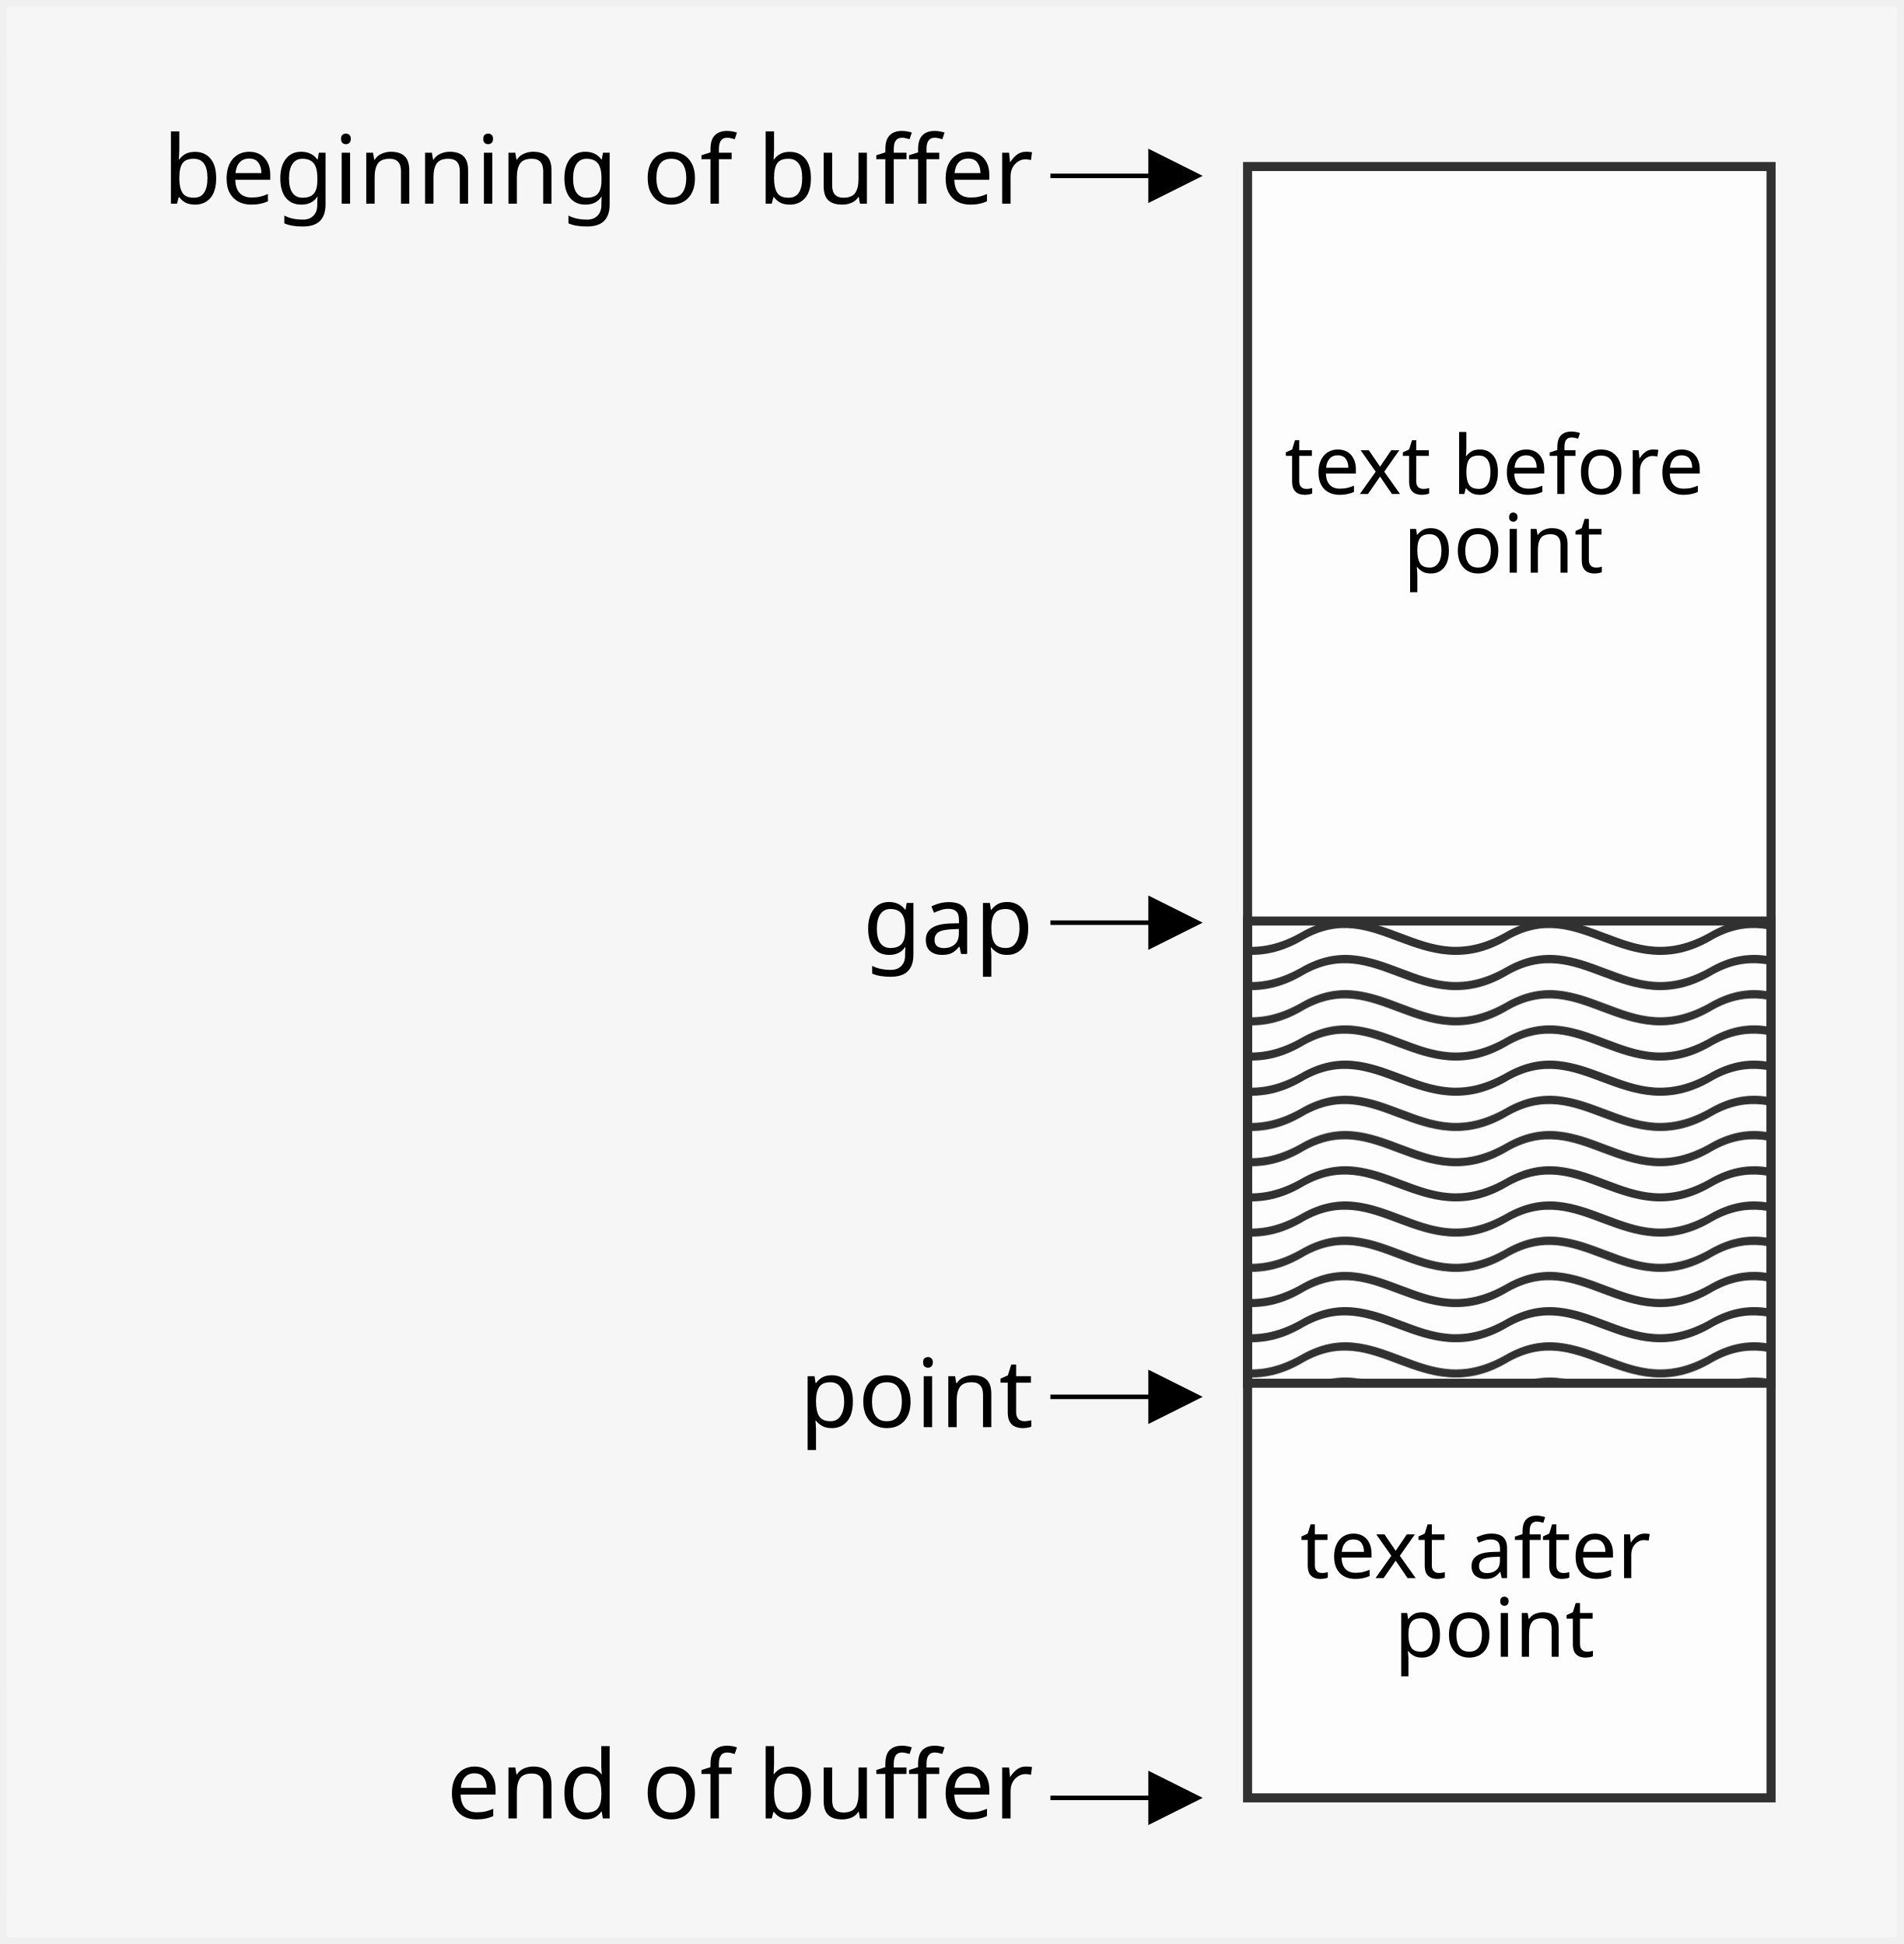
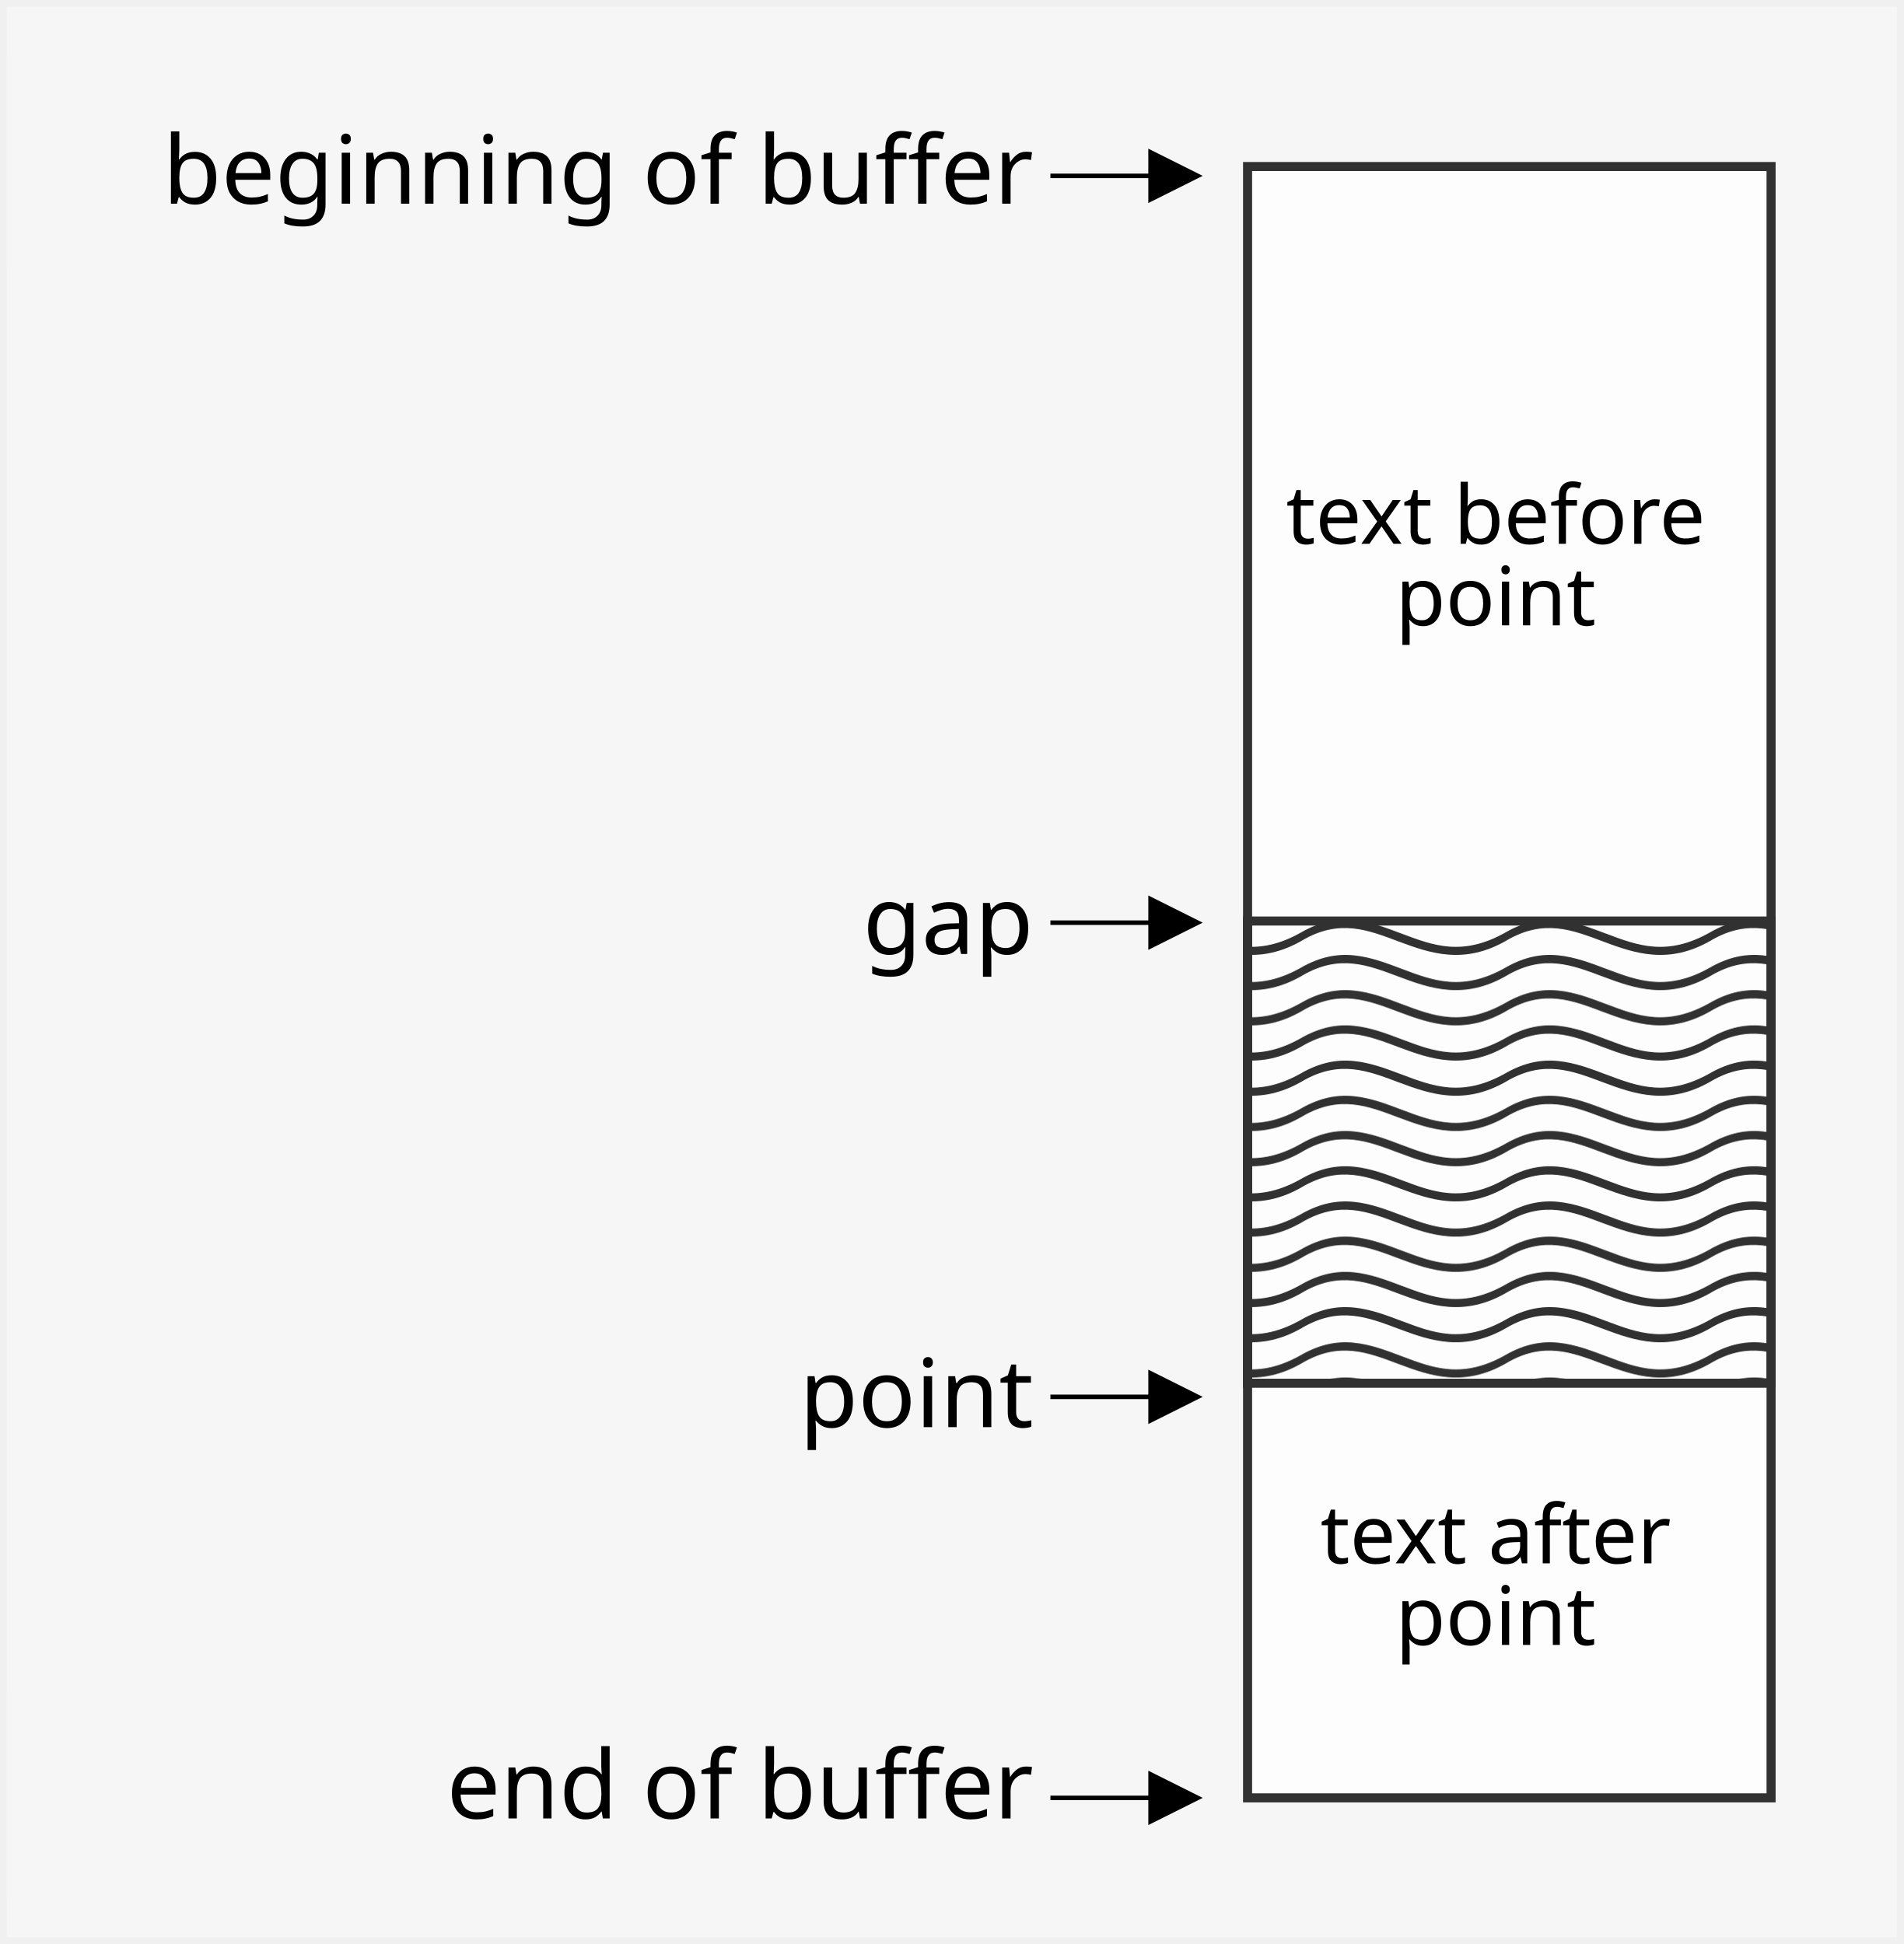
<svg xmlns="http://www.w3.org/2000/svg" width="280" height="286" overflow="hidden" version="1.1">
  <style>text {
   font-family: sans-serif;
   font-size: 14px;
   line-height: 0%;
  }
  g.small text {
   font-size: 12px;
  }
  g#arrow-labels {
   text-anchor: end;
-   }</style>
+   }
+   g#box-labels text {
+    text-anchor: middle;
+   }
+  </style>
  <defs>
    <pattern id="Wavy" width="30.066" height="5.181" patternUnits="userSpaceOnUse">
      <path d="m7.597 0.061c-2.518-0.248-4.941 0.241-7.607 1.727v1.273c2.783-1.63 5.183-2.009 7.482-1.781 2.298 0.228 4.497 1.081 6.781 1.938 4.567 1.713 9.551 3.458 15.813-0.157l-4e-3 -1.273c-6.44 3.709-10.816 1.982-15.371 0.273-2.278-0.854-4.576-1.75-7.094-2z" />
    </pattern>
  </defs>
  <g opacity=".4">
    <g transform="translate(-500,-217)" clip-path="url(#clip0)" fill="#fff">
      <rect x="501" y="218" width="278" height="284" />
      <rect x="578" y="409" width="76" height="29" />
      <rect x="578" y="341" width="76" height="30" />
      <rect x="501" y="226" width="153" height="30" />
      <rect x="501" y="466" width="153" height="30" />
    </g>
  </g>
  <g stroke="#000" stroke-miterlimit="8" stroke-width="1.333" opacity=".8">
    <rect x="183.5" y="24.5" width="77" height="240" fill="#fff" />
    <rect transform="translate(-500,-217)" x="683.5" y="352.5" width="77" height="68" fill="url(#Wavy)" />
  </g>
  <g>
    <path d="m154.5 135.41h15.733v0.666h-15.733zm14.4-3.667 8 4-8 4z" />
    <path d="m154.5 205.17h15.733v0.666h-15.733zm14.4-3.667 8 4-8 4z" />
    <path transform="translate(-500,-217)" d="m654.5 481.17h15.733v0.666h-15.733zm14.4-3.667 8 4-8 4z" />
    <path d="m154.5 25.539h15.733v0.666h-15.733zm14.4-3.667 8 4-8 4z" />
  </g>
  <g>
-     <g transform="translate(357.35 114.8)">
-       <g class="small" transform="translate(2.5447)">
-         <text x="-170.955" y="-42.125" xml:space="preserve">
-           <tspan x="-170.955" y="-42.125">text before</tspan>
+     <g id="box-labels" transform="translate(220 80)">
+       <g class="small">
+         <text>
+           <tspan x="0" y="0">text before</tspan>
        </text>
-         <text x="-153.505" y="-30.549" xml:space="preserve">
-           <tspan x="-153.505" y="-30.549">point</tspan>
+         <text>
+           <tspan x="0" y="12">point</tspan>
+         </text>
+         <text>
+           <tspan x="0" y="150">text after</tspan>
+         </text>
+         <text>
+           <tspan x="0" y="162">point</tspan>
        </text>
      </g>
-     </g>
-     <g class="small" transform="translate(350.83 175.25)">
-       <text x="-159.589" y="56.917" style="line-height:1.25" xml:space="preserve">
-         <tspan x="-159.589" y="56.917">text after</tspan>
-       </text>
-       <text x="-145.745" y="68.494" style="line-height:1.25" xml:space="preserve">
-         <tspan x="-145.745" y="68.494">point</tspan>
-       </text>
    </g>
    <g id="arrow-labels" transform="translate(28)">
      <text x="124" y="209.965">point</text>
      <text x="124" y="140.343">gap</text>
      <text x="124" y="29.965">beginning of buffer</text>
      <text x="124" y="267.532">end of buffer</text>
    </g>
  </g>
</svg>
